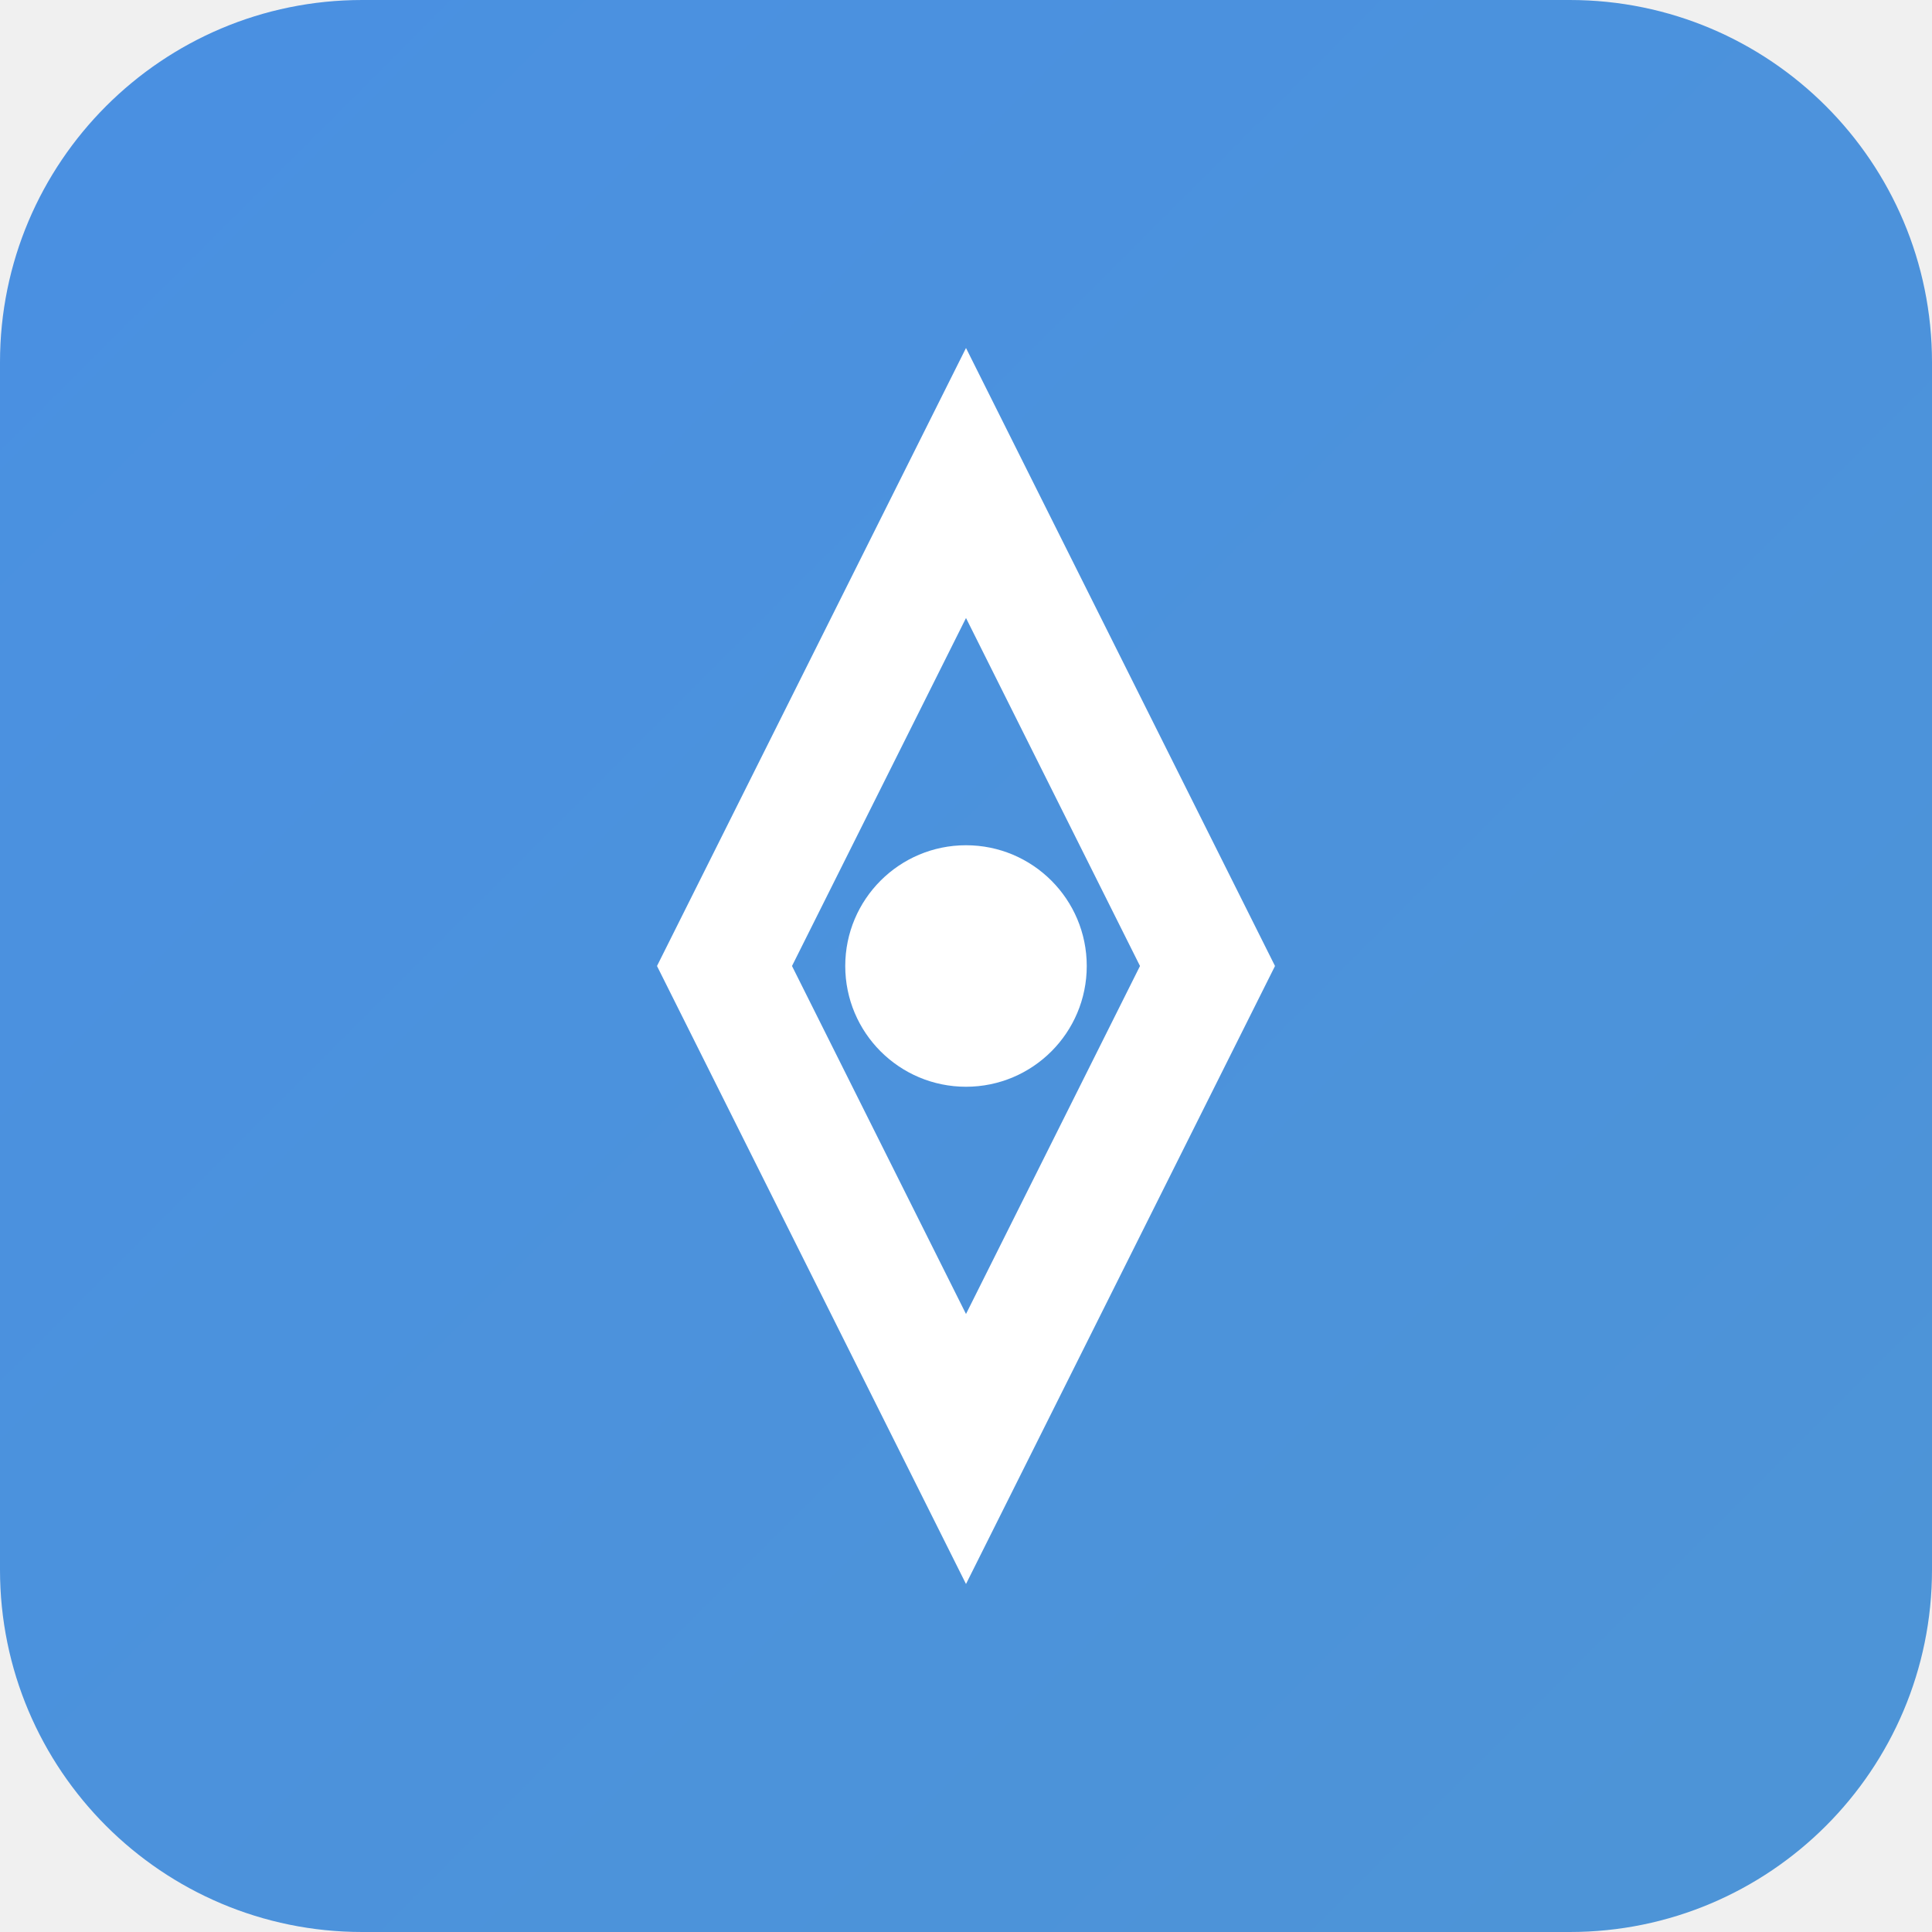
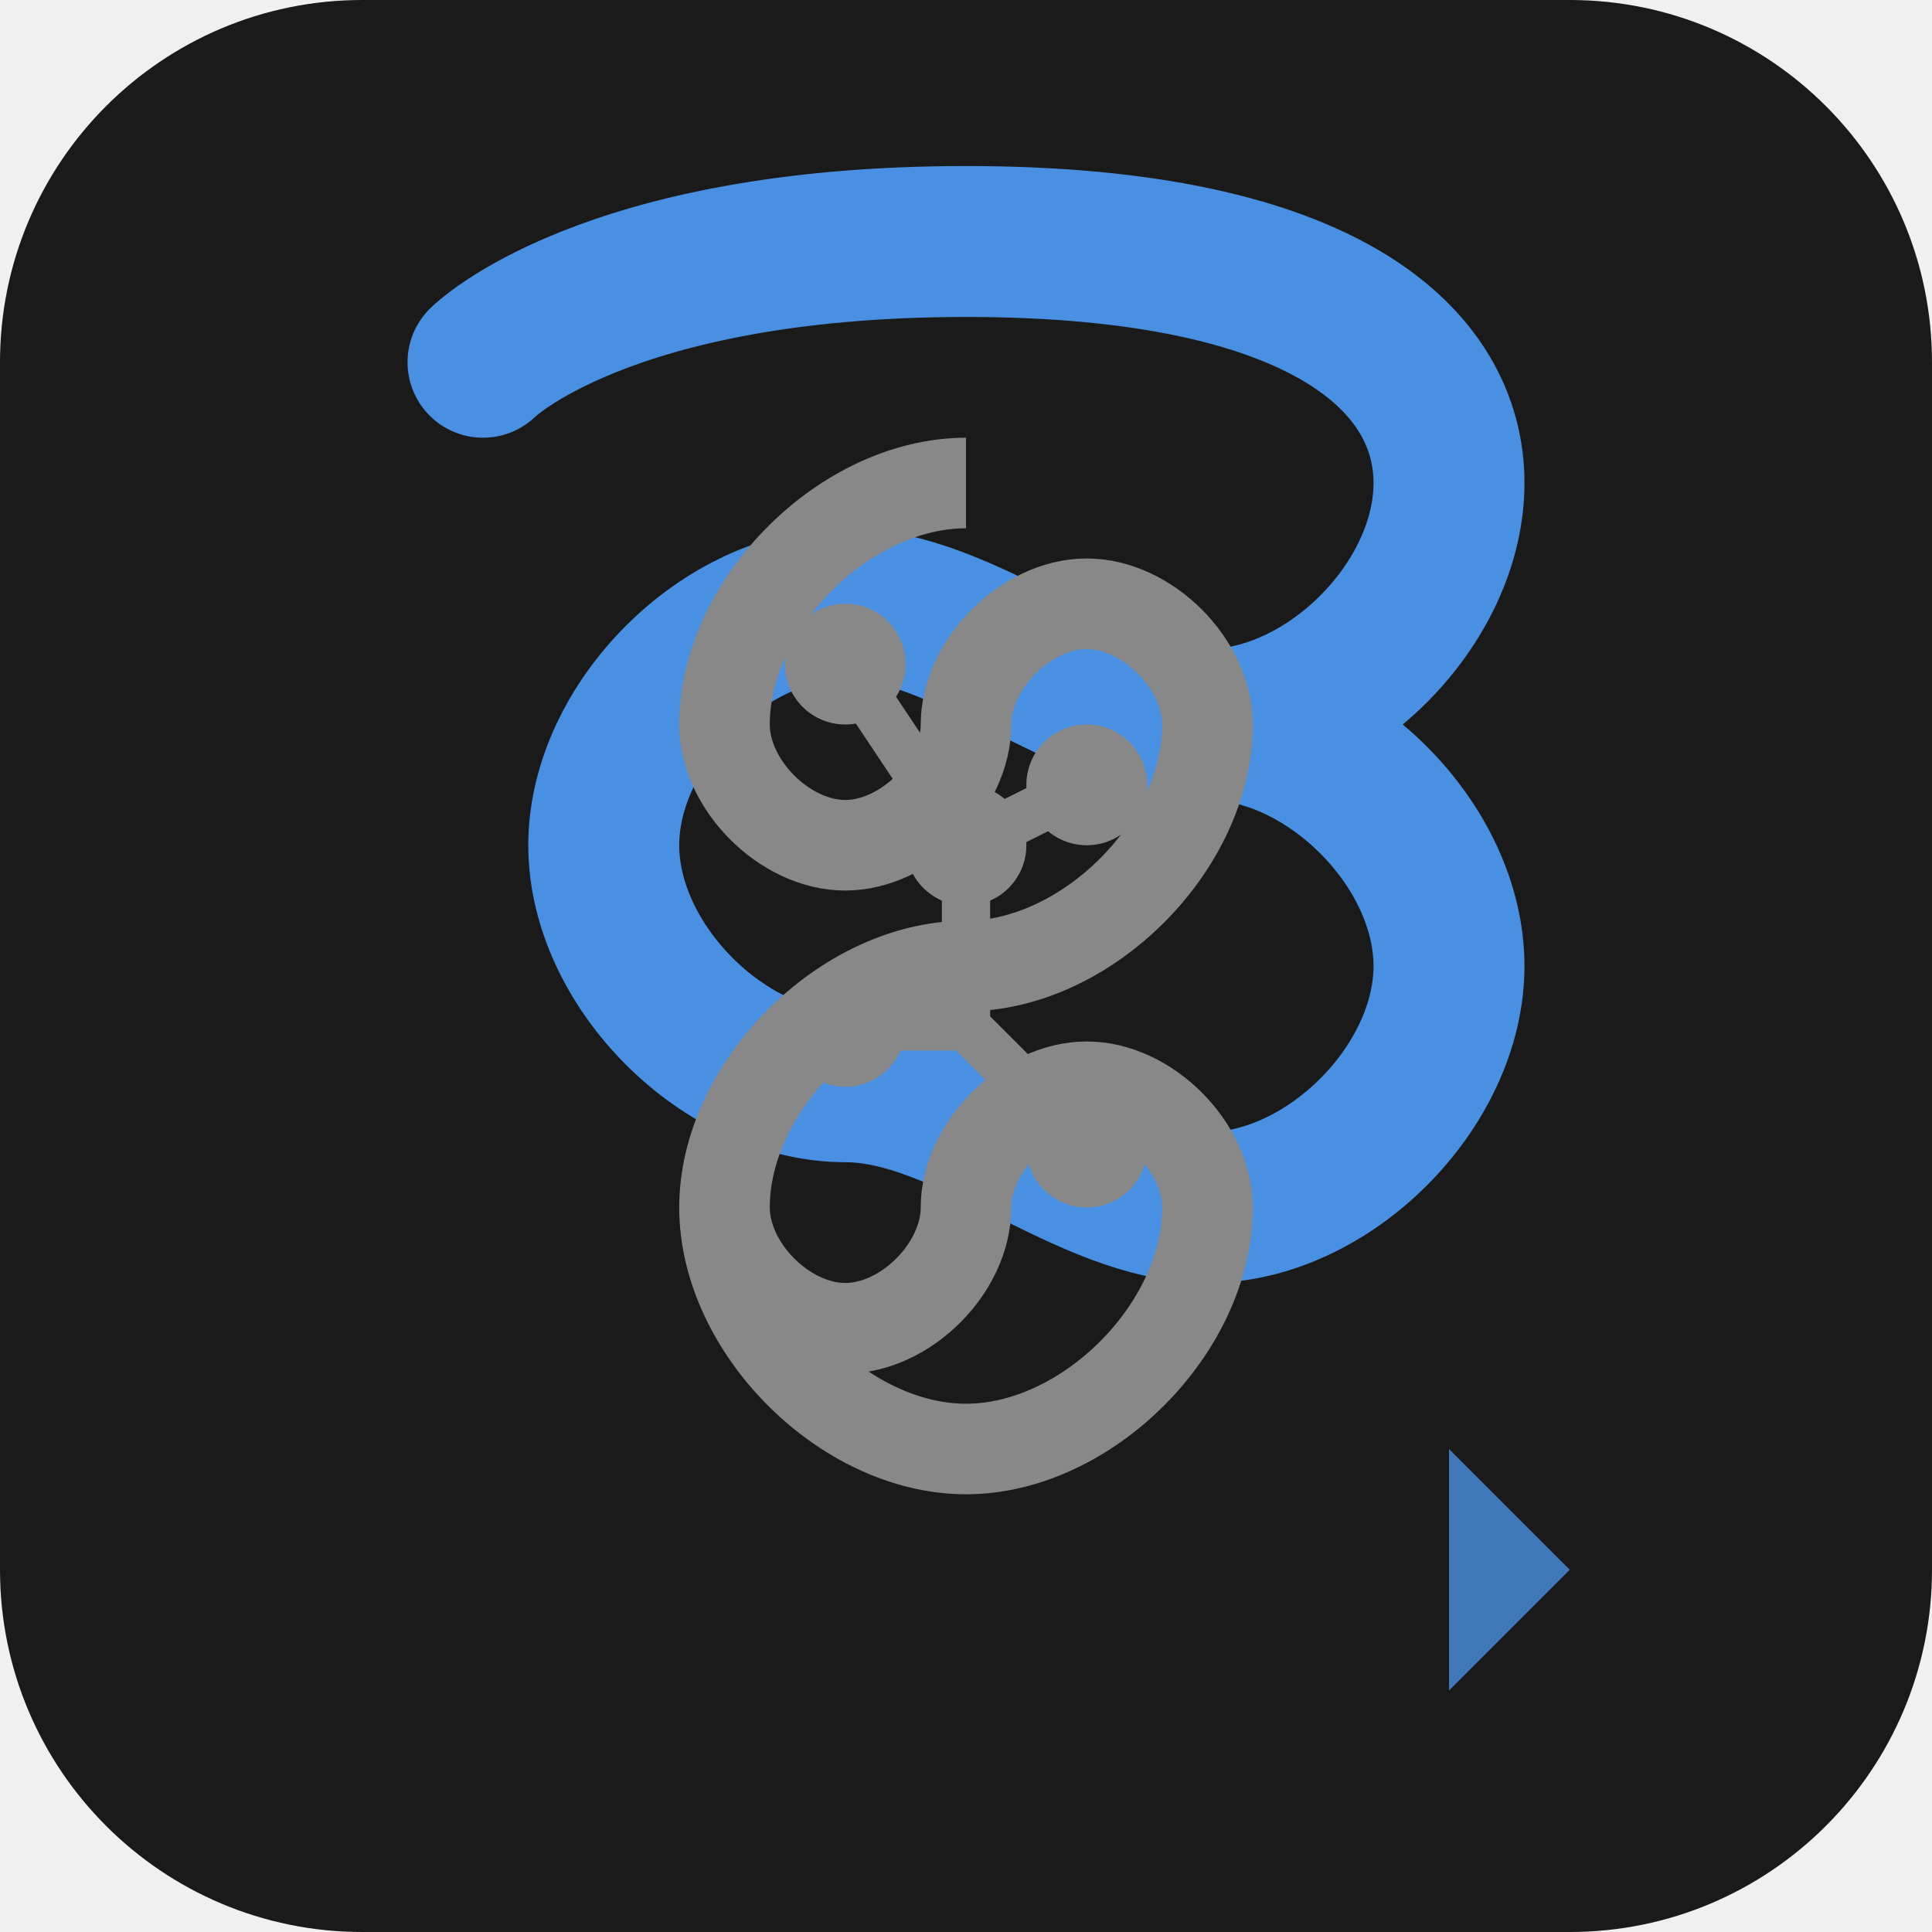
<svg xmlns="http://www.w3.org/2000/svg" width="32" height="32" viewBox="0 0 32 32" fill="none">
-   <rect width="32" height="32" rx="6" fill="url(#gradient)" />
-   <path d="M16 8L20 16L16 24L12 16L16 8Z" stroke="white" stroke-width="2" fill="none" />
-   <circle cx="16" cy="16" r="2" fill="white" />
+   <rect width="32" height="32" rx="6" fill="#1a1a1a" />
+   <path d="M8 6C8 6 10 4 16 4C22 4 24 6 24 8C24 10 22 12 20 12C18 12 16 10 14 10C12 10 10 12 10 14C10 16 12 18 14 18C16 18 18 20 20 20C22 20 24 18 24 16C24 14 22 12 20 12" stroke="url(#ribbonGradient)" stroke-width="2.5" fill="none" stroke-linecap="round" stroke-linejoin="round" />
+   <path d="M16 8C14 8 12 10 12 12C12 13 13 14 14 14C15 14 16 13 16 12C16 11 17 10 18 10C19 10 20 11 20 12C20 14 18 16 16 16C14 16 12 18 12 20C12 22 14 24 16 24C18 24 20 22 20 20C20 19 19 18 18 18C17 18 16 19 16 20C16 21 15 22 14 22C13 22 12 21 12 20" stroke="#888888" stroke-width="1.5" fill="none" />
+   <circle cx="14" cy="11" r="1" fill="#888888" />
+   <circle cx="18" cy="13" r="1" fill="#888888" />
+   <circle cx="14" cy="17" r="1" fill="#888888" />
+   <circle cx="18" cy="19" r="1" fill="#888888" />
+   <circle cx="16" cy="14" r="1" fill="#888888" />
+   <line x1="14" y1="11" x2="16" y2="14" stroke="#888888" stroke-width="0.8" />
+   <line x1="16" y1="14" x2="18" y2="13" stroke="#888888" stroke-width="0.8" />
+   <line x1="16" y1="14" x2="16" y2="17" stroke="#888888" stroke-width="0.8" />
+   <line x1="14" y1="17" x2="16" y2="17" stroke="#888888" stroke-width="0.8" />
+   <line x1="16" y1="17" x2="18" y2="19" stroke="#888888" stroke-width="0.8" />
+   <path d="M24 24L26 26L24 28Z" fill="url(#playGradient)" opacity="0.8" />
  <defs>
-     <linearGradient id="gradient" x1="0" y1="0" x2="32" y2="32">
+     <linearGradient id="ribbonGradient" x1="8" y1="4" x2="24" y2="20">
      <stop offset="0%" stop-color="#4A90E2" />
      <stop offset="50%" stop-color="#7ED321" />
      <stop offset="100%" stop-color="#F5A623" />
    </linearGradient>
+     <linearGradient id="playGradient" x1="24" y1="24" x2="26" y2="28">
+       <stop offset="0%" stop-color="#4A90E2" />
+       <stop offset="100%" stop-color="#F5A623" />
+     </linearGradient>
  </defs>
</svg>
